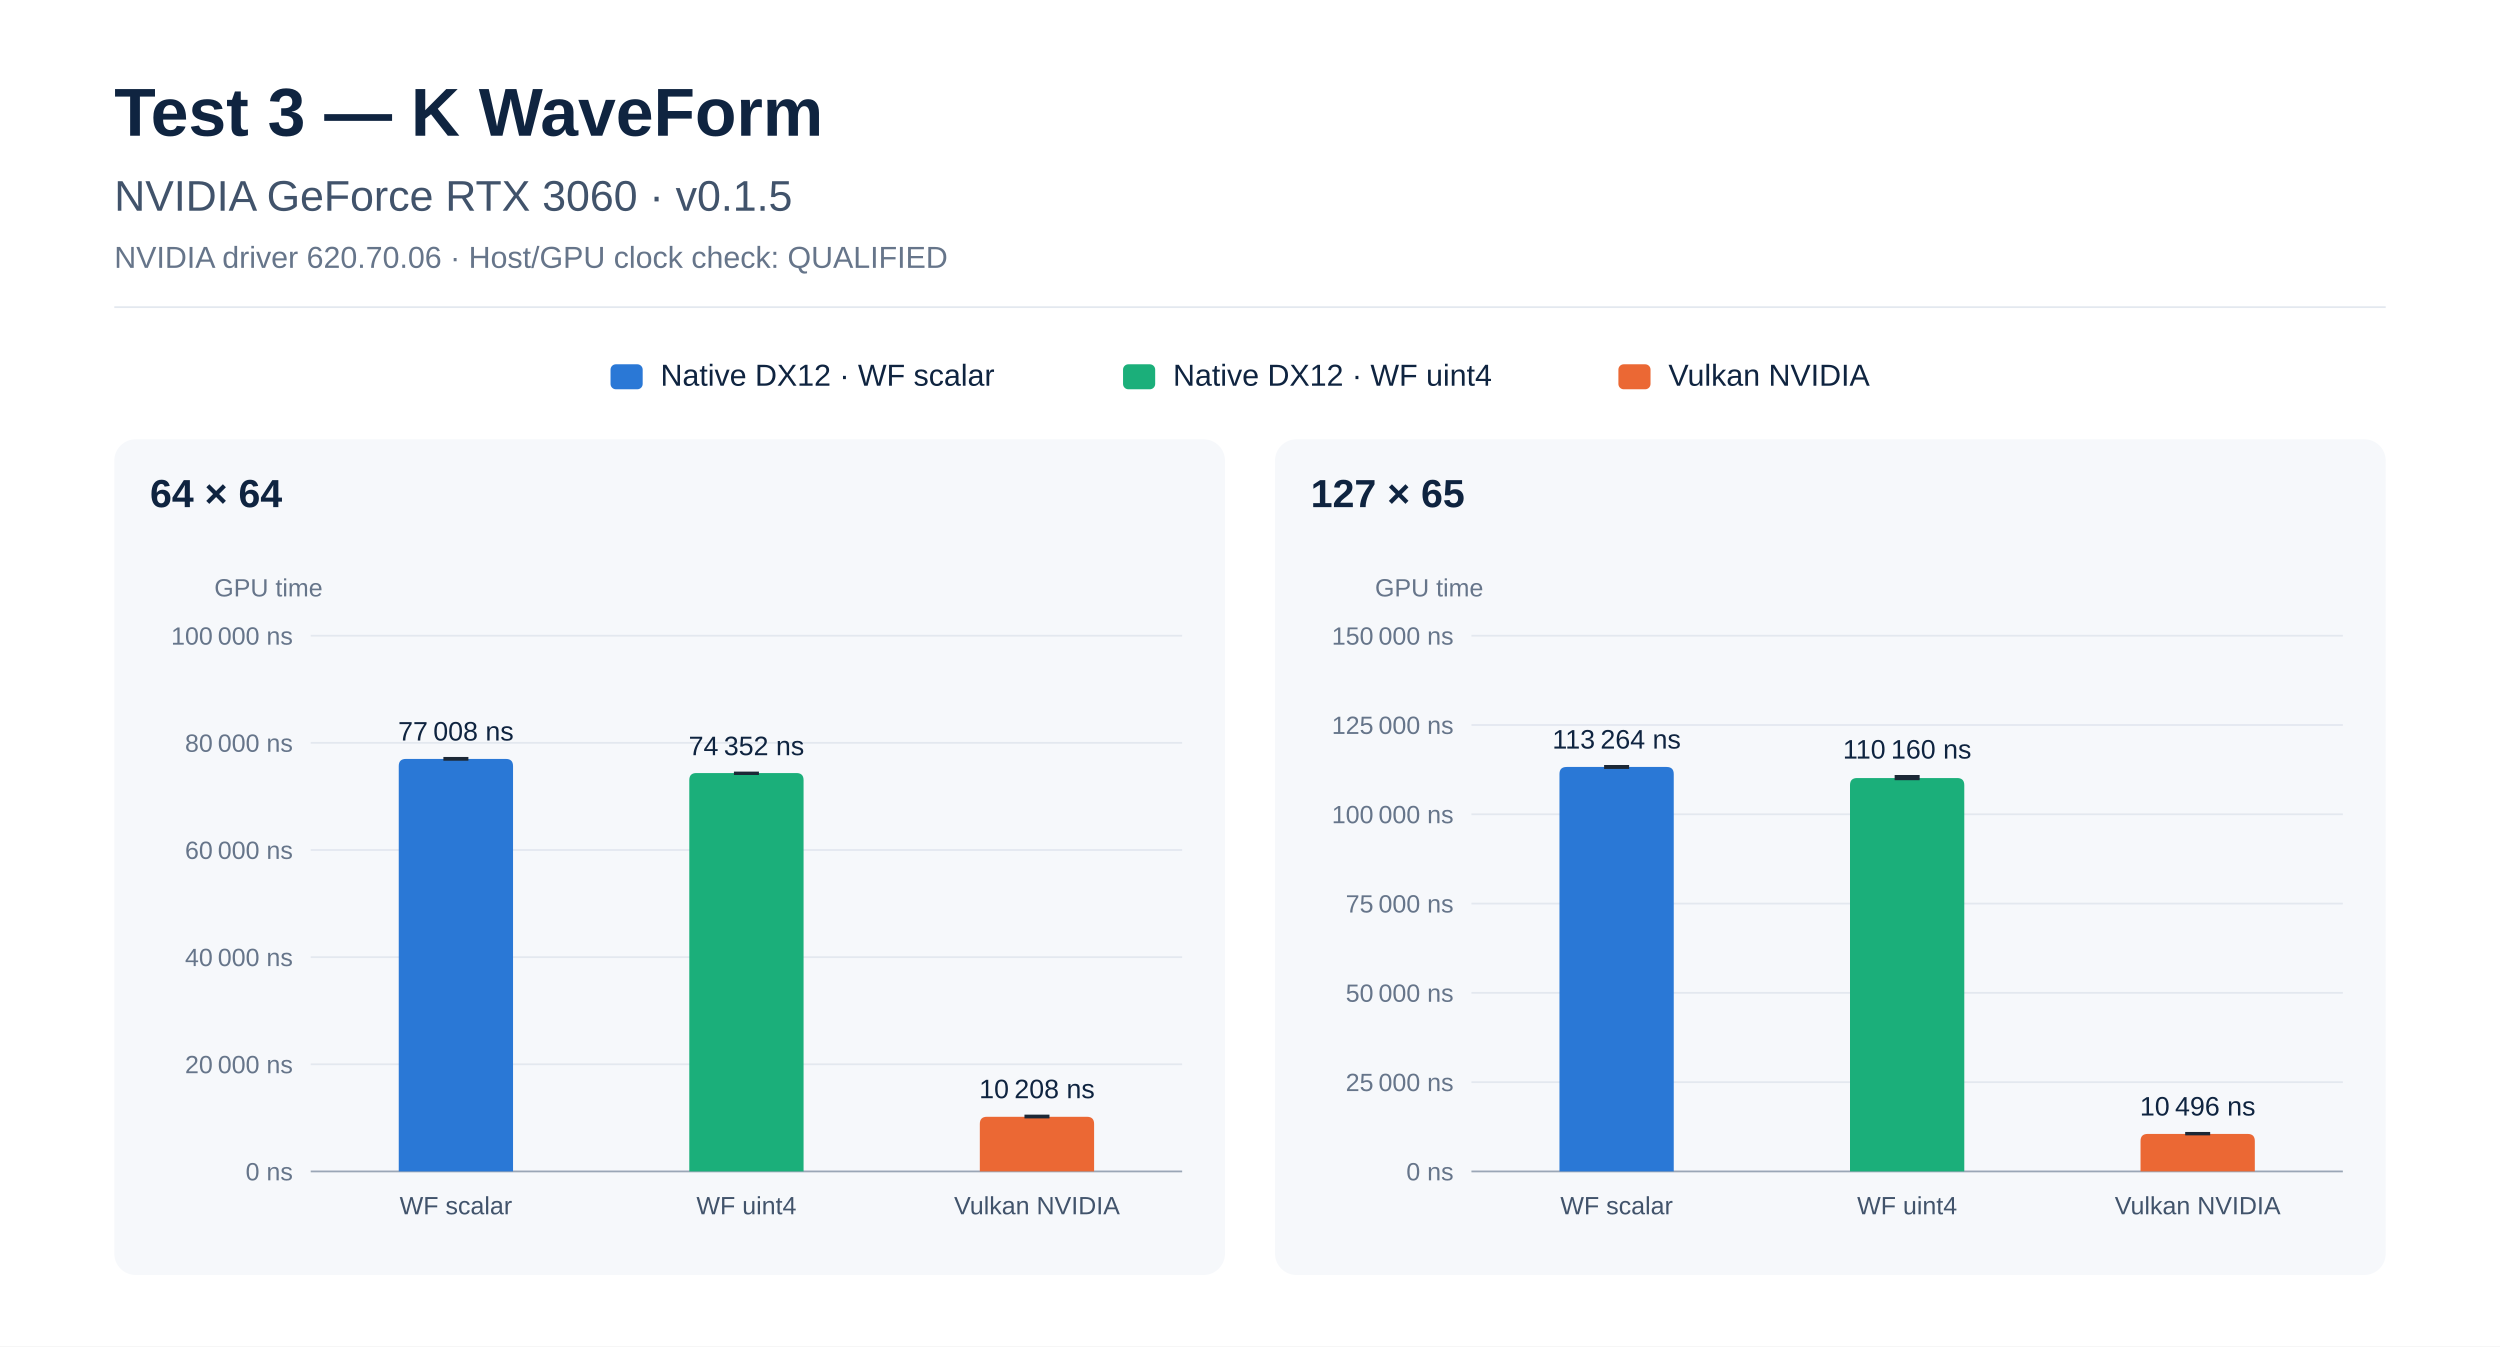
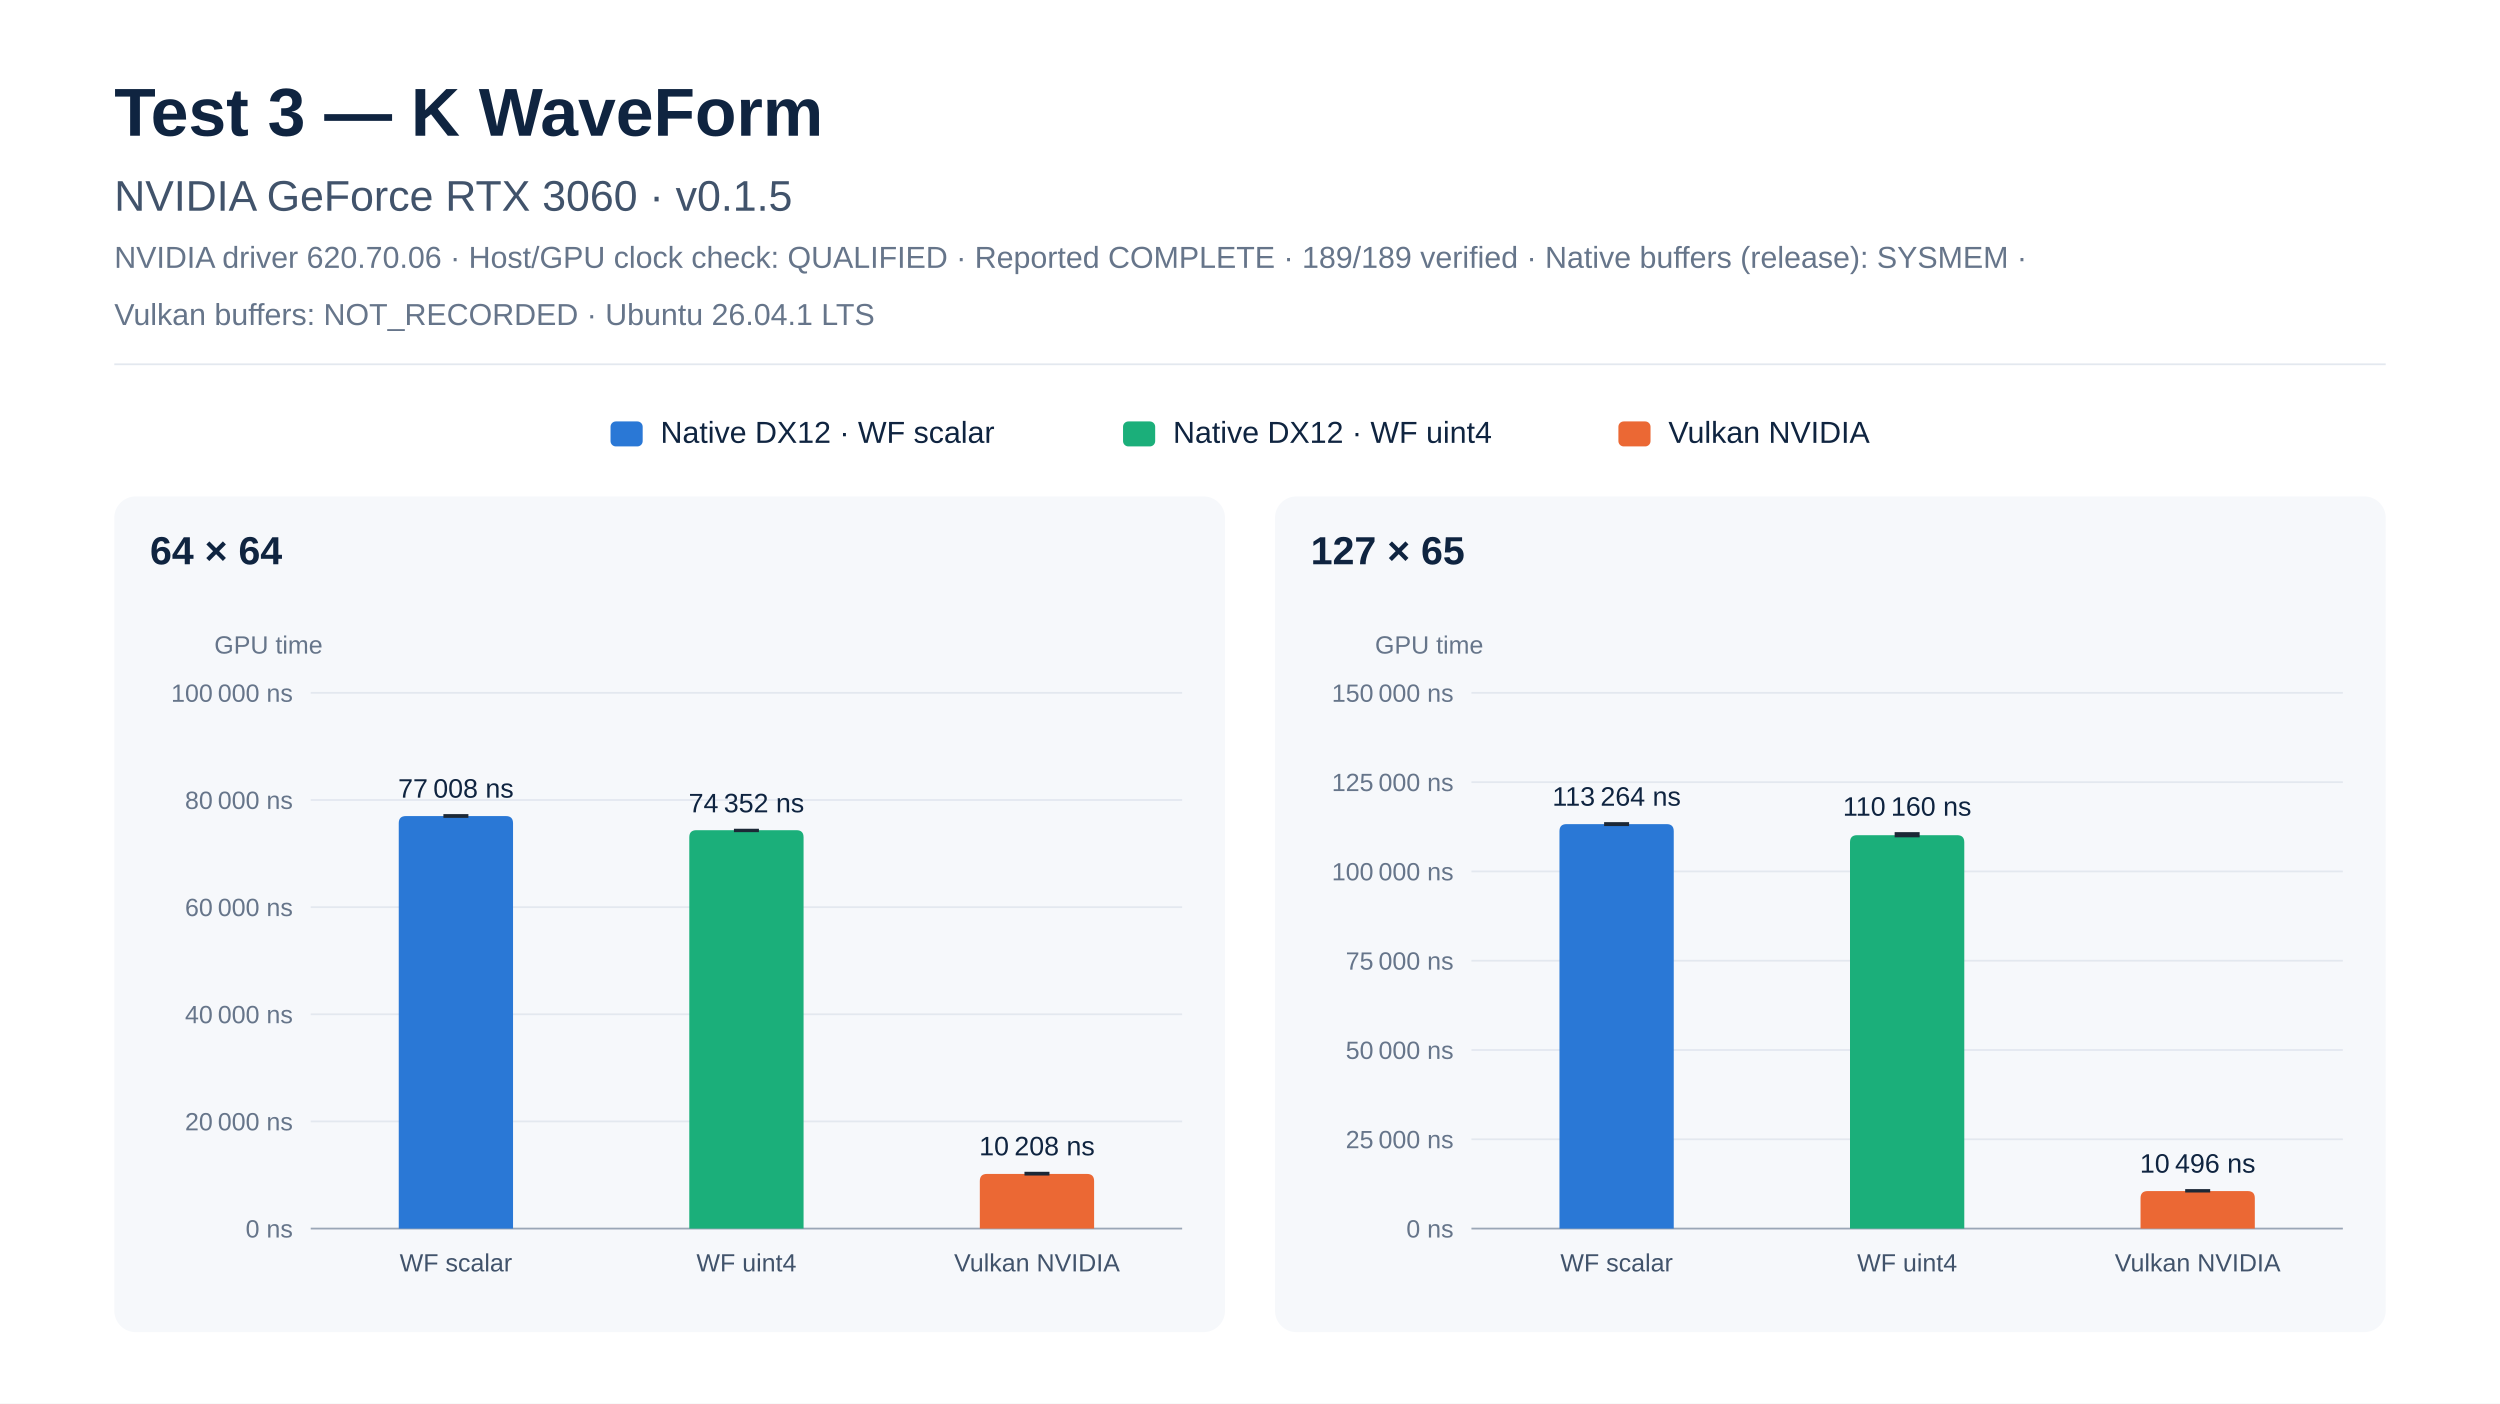
- <svg xmlns="http://www.w3.org/2000/svg" width="1400" height="754" viewBox="0 0 1400 754" role="img" aria-label="Test 3 — K WaveForm">
+ <svg xmlns="http://www.w3.org/2000/svg" width="1400" height="786" viewBox="0 0 1400 786" role="img" aria-label="Test 3 — K WaveForm">
  <rect width="100%" height="100%" fill="#ffffff" />
  <g font-family="Arial, 'Liberation Sans', Helvetica, 'Helvetica Neue', sans-serif">
    <text x="64.0" y="76.0" font-size="38" fill="#0f2440" font-weight="700" text-anchor="start">Test 3 — K WaveForm</text>
    <text x="64.0" y="118.0" font-size="24" fill="#41536b" text-anchor="start">NVIDIA GeForce RTX 3060 · v0.1.5</text>
-     <text x="64.0" y="150.0" font-size="17" fill="#66758a" text-anchor="start">NVIDIA driver 620.70.06 · Host/GPU clock check: QUALIFIED</text>
-     <line x1="64" y1="172.0" x2="1336" y2="172.0" stroke="#e3e8ef" />
-     <rect x="341.9" y="204.0" width="18" height="14" rx="3" fill="#2a78d6" />
-     <text x="369.9" y="216.0" font-size="17" fill="#0f2440" text-anchor="start">Native DX12 · WF scalar</text>
-     <rect x="628.9" y="204.0" width="18" height="14" rx="3" fill="#1baf7a" />
-     <text x="656.9" y="216.0" font-size="17" fill="#0f2440" text-anchor="start">Native DX12 · WF uint4</text>
-     <rect x="906.3" y="204.0" width="18" height="14" rx="3" fill="#eb6834" />
-     <text x="934.3" y="216.0" font-size="17" fill="#0f2440" text-anchor="start">Vulkan NVIDIA</text>
-     <rect x="64.0" y="246.0" width="622.0" height="468.0" rx="12" fill="#f6f8fb" />
-     <text x="84.0" y="284.0" font-size="22" fill="#0f2440" font-weight="700" text-anchor="start">64 × 64</text>
-     <text x="120.0" y="334.0" font-size="14" fill="#66758a" text-anchor="start">GPU time</text>
-     <line x1="174.0" y1="656.0" x2="662.0" y2="656.0" stroke="#9aa6b6" stroke-width="1" />
-     <text x="164.0" y="661.0" font-size="14" fill="#66758a" text-anchor="end">0 ns</text>
-     <line x1="174.0" y1="596.0" x2="662.0" y2="596.0" stroke="#e3e8ef" stroke-width="1" />
-     <text x="164.0" y="601.0" font-size="14" fill="#66758a" text-anchor="end">20 000 ns</text>
-     <line x1="174.0" y1="536.0" x2="662.0" y2="536.0" stroke="#e3e8ef" stroke-width="1" />
-     <text x="164.0" y="541.0" font-size="14" fill="#66758a" text-anchor="end">40 000 ns</text>
-     <line x1="174.0" y1="476.0" x2="662.0" y2="476.0" stroke="#e3e8ef" stroke-width="1" />
-     <text x="164.0" y="481.0" font-size="14" fill="#66758a" text-anchor="end">60 000 ns</text>
-     <line x1="174.0" y1="416.0" x2="662.0" y2="416.0" stroke="#e3e8ef" stroke-width="1" />
-     <text x="164.0" y="421.0" font-size="14" fill="#66758a" text-anchor="end">80 000 ns</text>
-     <line x1="174.0" y1="356.0" x2="662.0" y2="356.0" stroke="#e3e8ef" stroke-width="1" />
-     <text x="164.0" y="361.0" font-size="14" fill="#66758a" text-anchor="end">100 000 ns</text>
+     <text x="64.0" y="150.0" font-size="17" fill="#66758a" text-anchor="start">NVIDIA driver 620.70.06 · Host/GPU clock check: QUALIFIED · Reported COMPLETE · 189/189 verified · Native buffers (release): SYSMEM ·</text>
+     <text x="64.0" y="182.0" font-size="17" fill="#66758a" text-anchor="start">Vulkan buffers: NOT_RECORDED · Ubuntu 26.04.1 LTS</text>
+     <line x1="64" y1="204.0" x2="1336" y2="204.0" stroke="#e3e8ef" />
+     <rect x="341.9" y="236.0" width="18" height="14" rx="3" fill="#2a78d6" />
+     <text x="369.9" y="248.0" font-size="17" fill="#0f2440" text-anchor="start">Native DX12 · WF scalar</text>
+     <rect x="628.9" y="236.0" width="18" height="14" rx="3" fill="#1baf7a" />
+     <text x="656.9" y="248.0" font-size="17" fill="#0f2440" text-anchor="start">Native DX12 · WF uint4</text>
+     <rect x="906.3" y="236.0" width="18" height="14" rx="3" fill="#eb6834" />
+     <text x="934.3" y="248.0" font-size="17" fill="#0f2440" text-anchor="start">Vulkan NVIDIA</text>
+     <rect x="64.0" y="278.0" width="622.0" height="468.0" rx="12" fill="#f6f8fb" />
+     <text x="84.0" y="316.0" font-size="22" fill="#0f2440" font-weight="700" text-anchor="start">64 × 64</text>
+     <text x="120.0" y="366.0" font-size="14" fill="#66758a" text-anchor="start">GPU time</text>
+     <line x1="174.0" y1="688.0" x2="662.0" y2="688.0" stroke="#9aa6b6" stroke-width="1" />
+     <text x="164.0" y="693.0" font-size="14" fill="#66758a" text-anchor="end">0 ns</text>
+     <line x1="174.0" y1="628.0" x2="662.0" y2="628.0" stroke="#e3e8ef" stroke-width="1" />
+     <text x="164.0" y="633.0" font-size="14" fill="#66758a" text-anchor="end">20 000 ns</text>
+     <line x1="174.0" y1="568.0" x2="662.0" y2="568.0" stroke="#e3e8ef" stroke-width="1" />
+     <text x="164.0" y="573.0" font-size="14" fill="#66758a" text-anchor="end">40 000 ns</text>
+     <line x1="174.0" y1="508.0" x2="662.0" y2="508.0" stroke="#e3e8ef" stroke-width="1" />
+     <text x="164.0" y="513.0" font-size="14" fill="#66758a" text-anchor="end">60 000 ns</text>
+     <line x1="174.0" y1="448.0" x2="662.0" y2="448.0" stroke="#e3e8ef" stroke-width="1" />
+     <text x="164.0" y="453.0" font-size="14" fill="#66758a" text-anchor="end">80 000 ns</text>
+     <line x1="174.0" y1="388.0" x2="662.0" y2="388.0" stroke="#e3e8ef" stroke-width="1" />
+     <text x="164.0" y="393.0" font-size="14" fill="#66758a" text-anchor="end">100 000 ns</text>
    <g>
-       <path d="M223.3,656.0 V429.0 Q223.3,425.0 227.3,425.0 H283.3 Q287.3,425.0 287.3,429.0 V656.0 Z" fill="#2a78d6" />
+       <path d="M223.3,688.0 V461.0 Q223.3,457.0 227.3,457.0 H283.3 Q287.3,457.0 287.3,461.0 V688.0 Z" fill="#2a78d6" />
    </g>
-     <path d="M255.3,425.2 V424.7 M248.3,424.7 H262.3 M248.3,425.2 H262.3" stroke="#1c2836" stroke-width="1.6" fill="none" />
-     <text x="255.3" y="414.7" font-size="15" fill="#0f2440" text-anchor="middle">77 008 ns</text>
-     <text x="255.3" y="680.0" font-size="14" fill="#41536b" text-anchor="middle">WF scalar</text>
+     <path d="M255.3,457.2 V456.7 M248.3,456.7 H262.3 M248.3,457.2 H262.3" stroke="#1c2836" stroke-width="1.6" fill="none" />
+     <text x="255.3" y="446.7" font-size="15" fill="#0f2440" text-anchor="middle">77 008 ns</text>
+     <text x="255.3" y="712.0" font-size="14" fill="#41536b" text-anchor="middle">WF scalar</text>
    <g>
-       <path d="M386.0,656.0 V436.9 Q386.0,432.9 390.0,432.9 H446.0 Q450.0,432.9 450.0,436.9 V656.0 Z" fill="#1baf7a" />
+       <path d="M386.0,688.0 V468.9 Q386.0,464.9 390.0,464.9 H446.0 Q450.0,464.9 450.0,468.9 V688.0 Z" fill="#1baf7a" />
    </g>
-     <path d="M418.0,433.2 V432.9 M411.0,432.9 H425.0 M411.0,433.2 H425.0" stroke="#1c2836" stroke-width="1.6" fill="none" />
-     <text x="418.0" y="422.9" font-size="15" fill="#0f2440" text-anchor="middle">74 352 ns</text>
-     <text x="418.0" y="680.0" font-size="14" fill="#41536b" text-anchor="middle">WF uint4</text>
+     <path d="M418.0,465.2 V464.9 M411.0,464.9 H425.0 M411.0,465.2 H425.0" stroke="#1c2836" stroke-width="1.6" fill="none" />
+     <text x="418.0" y="454.9" font-size="15" fill="#0f2440" text-anchor="middle">74 352 ns</text>
+     <text x="418.0" y="712.0" font-size="14" fill="#41536b" text-anchor="middle">WF uint4</text>
    <g>
-       <path d="M548.7,656.0 V629.4 Q548.7,625.4 552.7,625.4 H608.7 Q612.7,625.4 612.7,629.4 V656.0 Z" fill="#eb6834" />
+       <path d="M548.7,688.0 V661.4 Q548.7,657.4 552.7,657.4 H608.7 Q612.7,657.4 612.7,661.4 V688.0 Z" fill="#eb6834" />
    </g>
-     <path d="M580.7,625.5 V625.0 M573.7,625.0 H587.7 M573.7,625.5 H587.7" stroke="#1c2836" stroke-width="1.6" fill="none" />
-     <text x="580.7" y="615.0" font-size="15" fill="#0f2440" text-anchor="middle">10 208 ns</text>
-     <text x="580.7" y="680.0" font-size="14" fill="#41536b" text-anchor="middle">Vulkan NVIDIA</text>
-     <rect x="714.0" y="246.0" width="622.0" height="468.0" rx="12" fill="#f6f8fb" />
-     <text x="734.0" y="284.0" font-size="22" fill="#0f2440" font-weight="700" text-anchor="start">127 × 65</text>
-     <text x="770.0" y="334.0" font-size="14" fill="#66758a" text-anchor="start">GPU time</text>
-     <line x1="824.0" y1="656.0" x2="1312.0" y2="656.0" stroke="#9aa6b6" stroke-width="1" />
-     <text x="814.0" y="661.0" font-size="14" fill="#66758a" text-anchor="end">0 ns</text>
-     <line x1="824.0" y1="606.0" x2="1312.0" y2="606.0" stroke="#e3e8ef" stroke-width="1" />
-     <text x="814.0" y="611.0" font-size="14" fill="#66758a" text-anchor="end">25 000 ns</text>
-     <line x1="824.0" y1="556.0" x2="1312.0" y2="556.0" stroke="#e3e8ef" stroke-width="1" />
-     <text x="814.0" y="561.0" font-size="14" fill="#66758a" text-anchor="end">50 000 ns</text>
-     <line x1="824.0" y1="506.0" x2="1312.0" y2="506.0" stroke="#e3e8ef" stroke-width="1" />
-     <text x="814.0" y="511.0" font-size="14" fill="#66758a" text-anchor="end">75 000 ns</text>
-     <line x1="824.0" y1="456.0" x2="1312.0" y2="456.0" stroke="#e3e8ef" stroke-width="1" />
-     <text x="814.0" y="461.0" font-size="14" fill="#66758a" text-anchor="end">100 000 ns</text>
-     <line x1="824.0" y1="406.0" x2="1312.0" y2="406.0" stroke="#e3e8ef" stroke-width="1" />
-     <text x="814.0" y="411.0" font-size="14" fill="#66758a" text-anchor="end">125 000 ns</text>
-     <line x1="824.0" y1="356.0" x2="1312.0" y2="356.0" stroke="#e3e8ef" stroke-width="1" />
-     <text x="814.0" y="361.0" font-size="14" fill="#66758a" text-anchor="end">150 000 ns</text>
+     <path d="M580.7,657.5 V657.0 M573.7,657.0 H587.7 M573.7,657.5 H587.7" stroke="#1c2836" stroke-width="1.6" fill="none" />
+     <text x="580.7" y="647.0" font-size="15" fill="#0f2440" text-anchor="middle">10 208 ns</text>
+     <text x="580.7" y="712.0" font-size="14" fill="#41536b" text-anchor="middle">Vulkan NVIDIA</text>
+     <rect x="714.0" y="278.0" width="622.0" height="468.0" rx="12" fill="#f6f8fb" />
+     <text x="734.0" y="316.0" font-size="22" fill="#0f2440" font-weight="700" text-anchor="start">127 × 65</text>
+     <text x="770.0" y="366.0" font-size="14" fill="#66758a" text-anchor="start">GPU time</text>
+     <line x1="824.0" y1="688.0" x2="1312.0" y2="688.0" stroke="#9aa6b6" stroke-width="1" />
+     <text x="814.0" y="693.0" font-size="14" fill="#66758a" text-anchor="end">0 ns</text>
+     <line x1="824.0" y1="638.0" x2="1312.0" y2="638.0" stroke="#e3e8ef" stroke-width="1" />
+     <text x="814.0" y="643.0" font-size="14" fill="#66758a" text-anchor="end">25 000 ns</text>
+     <line x1="824.0" y1="588.0" x2="1312.0" y2="588.0" stroke="#e3e8ef" stroke-width="1" />
+     <text x="814.0" y="593.0" font-size="14" fill="#66758a" text-anchor="end">50 000 ns</text>
+     <line x1="824.0" y1="538.0" x2="1312.0" y2="538.0" stroke="#e3e8ef" stroke-width="1" />
+     <text x="814.0" y="543.0" font-size="14" fill="#66758a" text-anchor="end">75 000 ns</text>
+     <line x1="824.0" y1="488.0" x2="1312.0" y2="488.0" stroke="#e3e8ef" stroke-width="1" />
+     <text x="814.0" y="493.0" font-size="14" fill="#66758a" text-anchor="end">100 000 ns</text>
+     <line x1="824.0" y1="438.0" x2="1312.0" y2="438.0" stroke="#e3e8ef" stroke-width="1" />
+     <text x="814.0" y="443.0" font-size="14" fill="#66758a" text-anchor="end">125 000 ns</text>
+     <line x1="824.0" y1="388.0" x2="1312.0" y2="388.0" stroke="#e3e8ef" stroke-width="1" />
+     <text x="814.0" y="393.0" font-size="14" fill="#66758a" text-anchor="end">150 000 ns</text>
    <g>
-       <path d="M873.3,656.0 V433.5 Q873.3,429.5 877.3,429.5 H933.3 Q937.3,429.5 937.3,433.5 V656.0 Z" fill="#2a78d6" />
+       <path d="M873.3,688.0 V465.5 Q873.3,461.5 877.3,461.5 H933.3 Q937.3,461.5 937.3,465.5 V688.0 Z" fill="#2a78d6" />
    </g>
-     <path d="M905.3,429.8 V429.2 M898.3,429.2 H912.3 M898.3,429.8 H912.3" stroke="#1c2836" stroke-width="1.6" fill="none" />
-     <text x="905.3" y="419.2" font-size="15" fill="#0f2440" text-anchor="middle">113 264 ns</text>
-     <text x="905.3" y="680.0" font-size="14" fill="#41536b" text-anchor="middle">WF scalar</text>
+     <path d="M905.3,461.8 V461.2 M898.3,461.2 H912.3 M898.3,461.8 H912.3" stroke="#1c2836" stroke-width="1.6" fill="none" />
+     <text x="905.3" y="451.2" font-size="15" fill="#0f2440" text-anchor="middle">113 264 ns</text>
+     <text x="905.3" y="712.0" font-size="14" fill="#41536b" text-anchor="middle">WF scalar</text>
    <g>
-       <path d="M1036.0,656.0 V439.7 Q1036.0,435.7 1040.0,435.7 H1096.0 Q1100.0,435.7 1100.0,439.7 V656.0 Z" fill="#1baf7a" />
+       <path d="M1036.0,688.0 V471.7 Q1036.0,467.7 1040.0,467.7 H1096.0 Q1100.0,467.7 1100.0,471.7 V688.0 Z" fill="#1baf7a" />
    </g>
-     <path d="M1068.0,436.1 V434.8 M1061.0,434.8 H1075.0 M1061.0,436.1 H1075.0" stroke="#1c2836" stroke-width="1.6" fill="none" />
-     <text x="1068.0" y="424.8" font-size="15" fill="#0f2440" text-anchor="middle">110 160 ns</text>
-     <text x="1068.0" y="680.0" font-size="14" fill="#41536b" text-anchor="middle">WF uint4</text>
+     <path d="M1068.0,468.1 V466.8 M1061.0,466.8 H1075.0 M1061.0,468.1 H1075.0" stroke="#1c2836" stroke-width="1.6" fill="none" />
+     <text x="1068.0" y="456.8" font-size="15" fill="#0f2440" text-anchor="middle">110 160 ns</text>
+     <text x="1068.0" y="712.0" font-size="14" fill="#41536b" text-anchor="middle">WF uint4</text>
    <g>
-       <path d="M1198.7,656.0 V639.0 Q1198.7,635.0 1202.7,635.0 H1258.7 Q1262.7,635.0 1262.7,639.0 V656.0 Z" fill="#eb6834" />
+       <path d="M1198.7,688.0 V671.0 Q1198.7,667.0 1202.7,667.0 H1258.7 Q1262.7,667.0 1262.7,671.0 V688.0 Z" fill="#eb6834" />
    </g>
-     <path d="M1230.7,635.0 V634.7 M1223.7,634.7 H1237.7 M1223.7,635.0 H1237.7" stroke="#1c2836" stroke-width="1.6" fill="none" />
-     <text x="1230.7" y="624.7" font-size="15" fill="#0f2440" text-anchor="middle">10 496 ns</text>
-     <text x="1230.7" y="680.0" font-size="14" fill="#41536b" text-anchor="middle">Vulkan NVIDIA</text>
+     <path d="M1230.7,667.0 V666.7 M1223.7,666.7 H1237.7 M1223.7,667.0 H1237.7" stroke="#1c2836" stroke-width="1.6" fill="none" />
+     <text x="1230.7" y="656.7" font-size="15" fill="#0f2440" text-anchor="middle">10 496 ns</text>
+     <text x="1230.7" y="712.0" font-size="14" fill="#41536b" text-anchor="middle">Vulkan NVIDIA</text>
  </g>
</svg>
